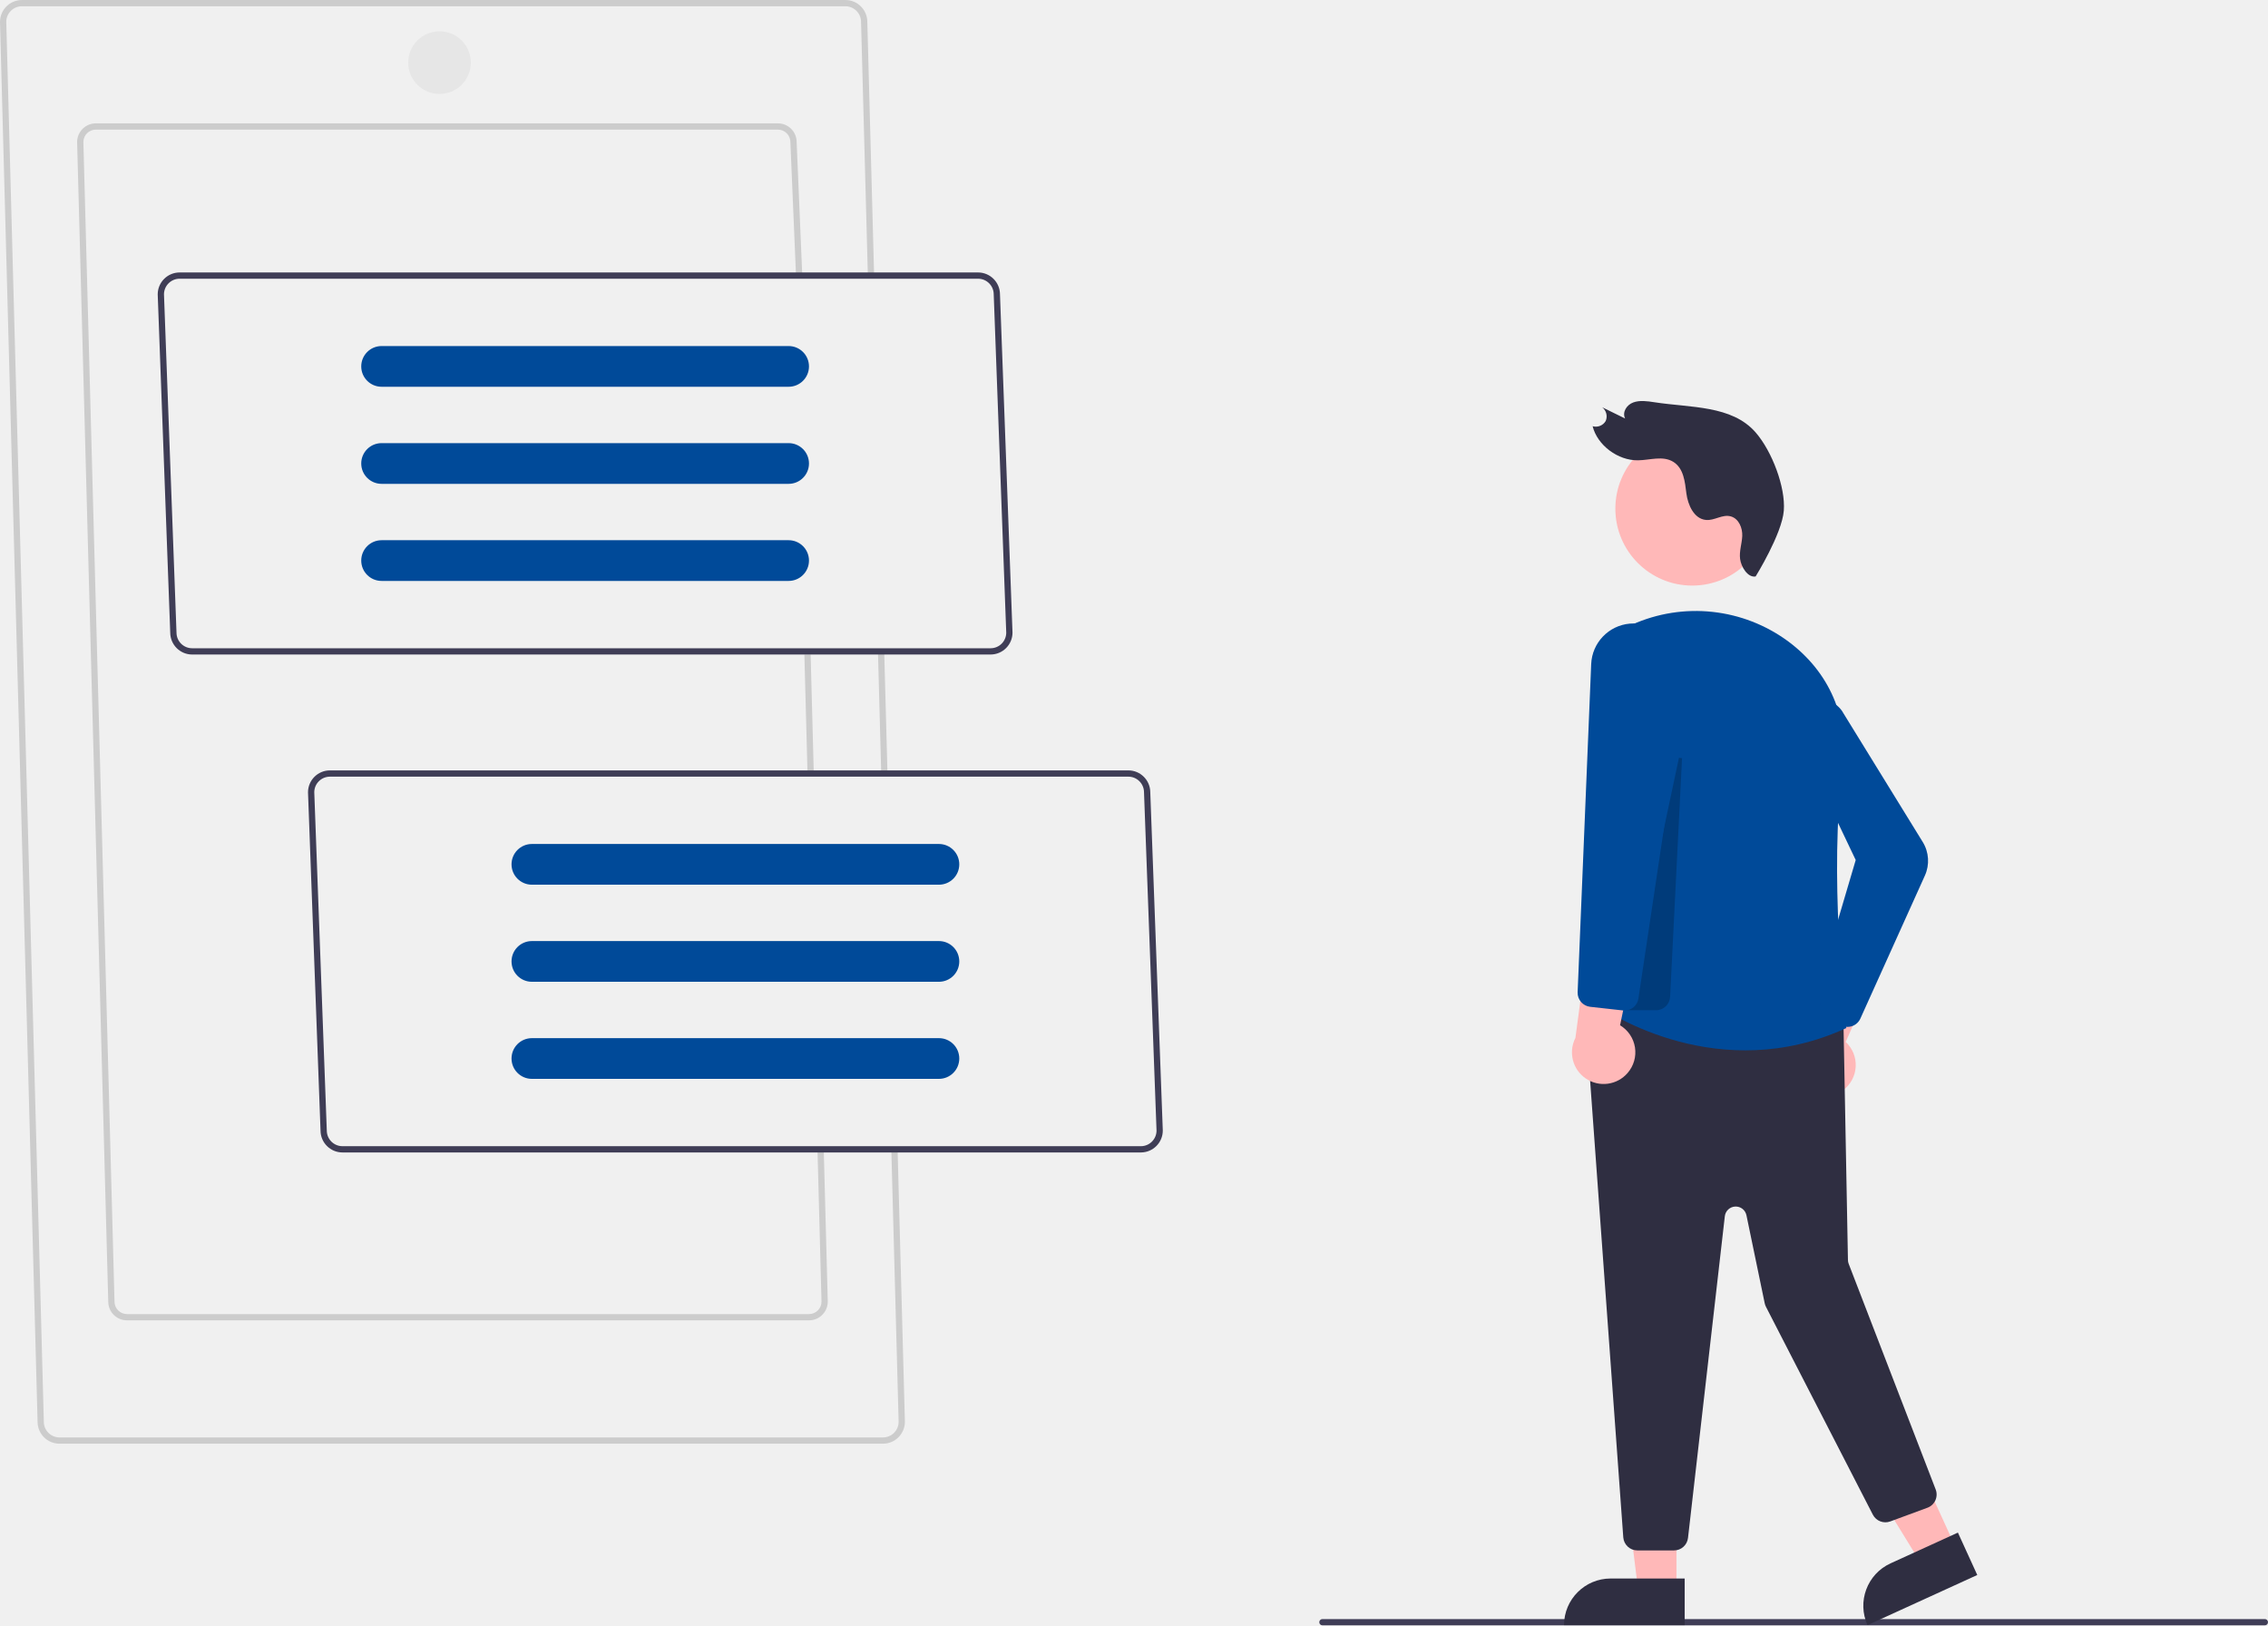
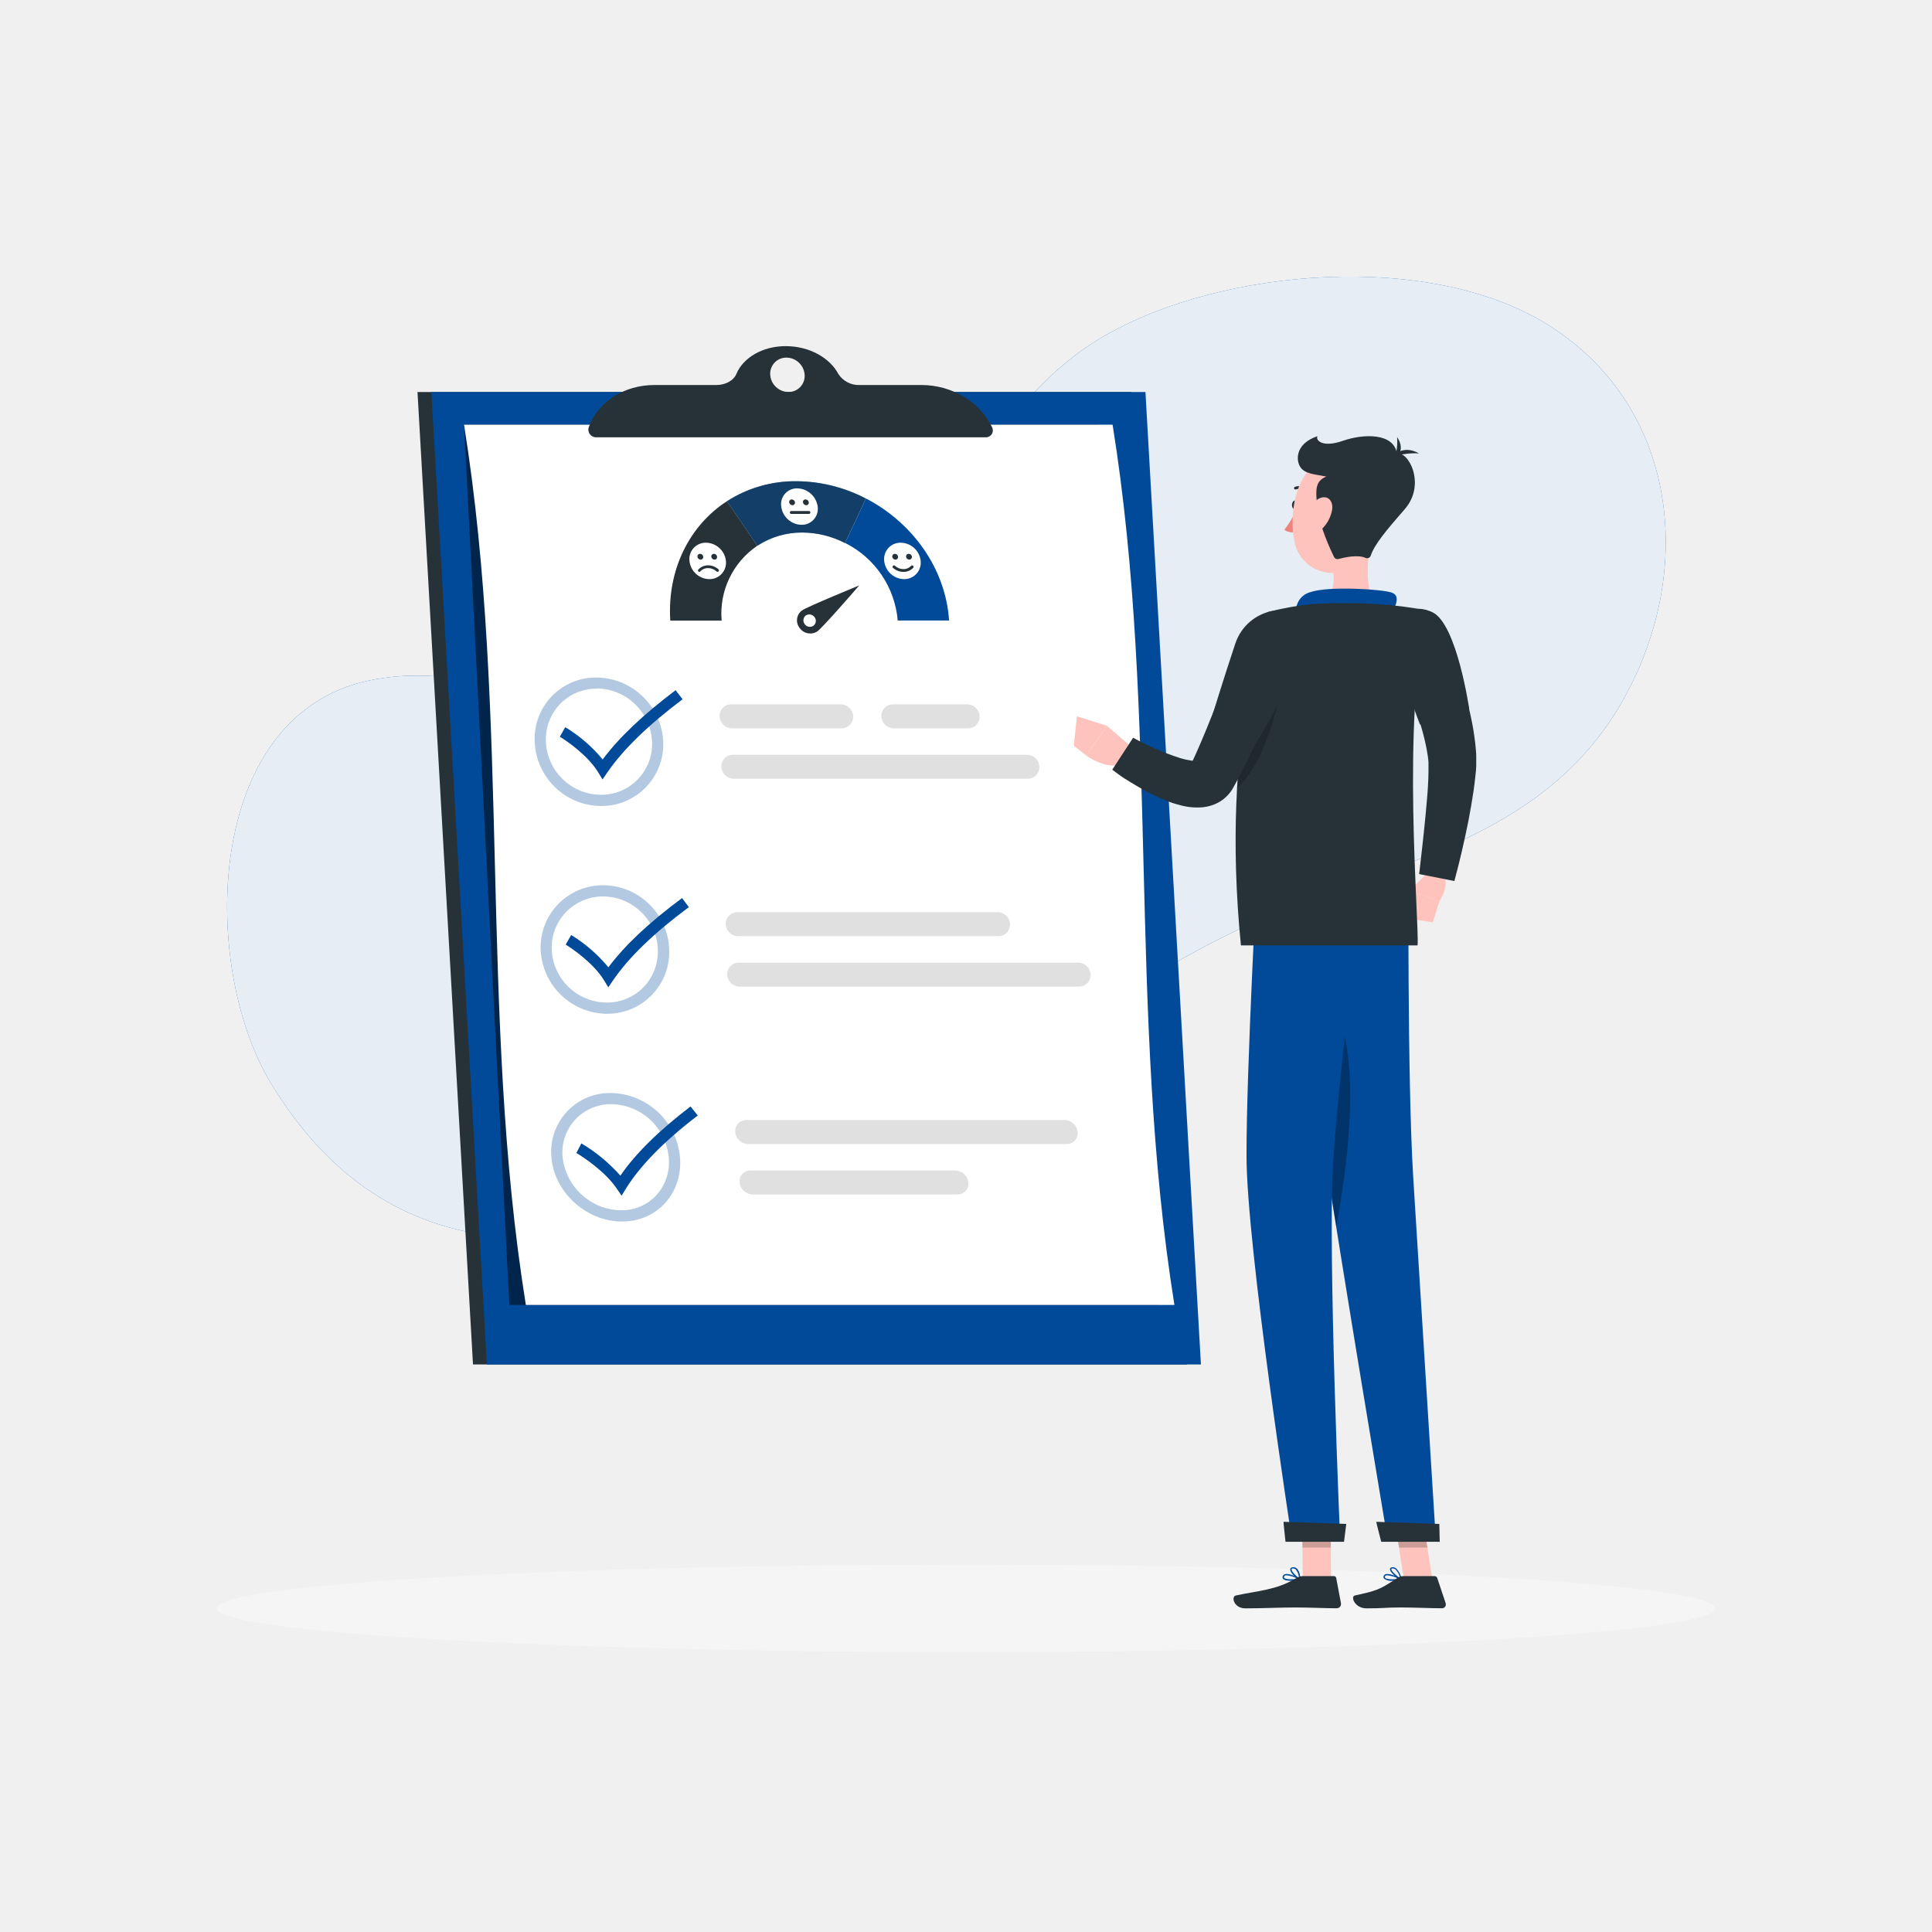
- <svg xmlns="http://www.w3.org/2000/svg" data-name="Layer 1" width="724.346" height="519" viewBox="0 0 724.346 519">
-   <path d="M961.173,709.5h-301a1,1,0,0,1,0-2h301a1,1,0,0,1,0,2Z" transform="translate(-237.8269 -190.5)" fill="#3f3d56" />
-   <polygon points="535.418 507.548 523.159 507.548 517.326 460.26 535.421 460.261 535.418 507.548" fill="#ffb8b8" />
-   <path d="M514.401,504.045h23.644a0,0,0,0,1,0,0v14.887a0,0,0,0,1,0,0H499.515a0,0,0,0,1,0,0v0A14.887,14.887,0,0,1,514.401,504.045Z" fill="#2f2e41" />
-   <polygon points="624.374 493.661 613.222 498.754 588.269 458.165 604.727 450.648 624.374 493.661" fill="#ffb8b8" />
-   <path d="M844.325,687.215H867.969a0,0,0,0,1,0,0v14.887a0,0,0,0,1,0,0H829.438a0,0,0,0,1,0,0v0A14.887,14.887,0,0,1,844.325,687.215Z" transform="translate(-449.7177 224.8962) rotate(-24.54855)" fill="#2f2e41" />
-   <path d="M826.498,538.605a10.056,10.056,0,0,0,.801-15.399l14.412-32.7-18.309,3.103-10.879,30.577A10.11,10.11,0,0,0,826.498,538.605Z" transform="translate(-237.8269 -190.5)" fill="#ffb8b8" />
-   <path d="M772.464,685.579H760.752a4.517,4.517,0,0,1-4.488-4.174L743.877,510.847a4.5,4.5,0,0,1,4.925-4.805l73.735,7.193a4.501,4.501,0,0,1,4.062,4.394l1.419,75.235a3.492,3.492,0,0,0,.234,1.193l27.785,72.053a4.499,4.499,0,0,1-2.643,5.841l-11.868,4.373a4.501,4.501,0,0,1-5.557-2.164L801.836,607.791a4.475,4.475,0,0,1-.404-1.143L795.601,578.555a3.5,3.5,0,0,0-6.904.312l-11.762,102.724A4.499,4.499,0,0,1,772.464,685.579Z" transform="translate(-237.8269 -190.5)" fill="#2f2e41" />
-   <circle cx="540.469" cy="162.426" r="24.561" fill="#ffb8b8" />
-   <path d="M748.551,511.832c3.144,2.169,38.567,25.512,78.942,6.945-.523-4.509-5.562-49.779-1.161-83.152,2.088-15.834-4.218-30.503-17.299-40.246a49.733,49.733,0,0,0-50.02-5.401h-0q-.994.445-2.002.927Z" transform="translate(-237.8269 -190.5)" fill="#004a99" />
-   <path d="M827.876,518.406a4.486,4.486,0,0,1-3.312-1.46l-5.373-5.861a4.523,4.523,0,0,1-.998-4.315l12.305-41.647L811.776,425.805a8.333,8.333,0,0,1-.57-5.546,8.309,8.309,0,0,1,15.387-1.966l25.309,41.067a11.451,11.451,0,0,1,.69,10.73l-20.61,45.665a4.489,4.489,0,0,1-3.39,2.592A4.567,4.567,0,0,1,827.876,518.406Z" transform="translate(-237.8269 -190.5)" fill="#004a99" />
-   <path d="M766.727,513.079h-9.812l17.128-80.604.988.129L771.221,508.805A4.497,4.497,0,0,1,766.727,513.079Z" transform="translate(-237.8269 -190.5)" opacity="0.2" />
-   <path d="M757.648,533.119a10.056,10.056,0,0,0-2.413-15.229l7.308-34.98-17.265,6.837-4.293,32.169A10.11,10.11,0,0,0,757.648,533.119Z" transform="translate(-237.8269 -190.5)" fill="#ffb8b8" />
-   <path d="M756.658,513.18a4.693,4.693,0,0,1-.508-.028l-10.465-1.163a4.515,4.515,0,0,1-3.999-4.658l4.33-104.782a13.528,13.528,0,0,1,26.735-2.315l2.789,12.83-.014.091L761.098,509.346A4.485,4.485,0,0,1,756.658,513.18Z" transform="translate(-237.8269 -190.5)" fill="#004a99" />
-   <path d="M798.532,374.579c-2.547.437-4.643-3.108-4.96-5.602s.592-4.881.691-7.358-1.069-5.488-3.642-6.223c-2.697-.77-5.198,1.394-7.959,1.133-3.848-.363-5.78-4.866-6.246-8.509s-.832-7.957-4.165-10.034c-3.322-2.071-7.432-.564-11.249-.5-6.452.109-13.019-4.811-14.527-10.882a3.66,3.66,0,0,0,4.175-1.672,3.704,3.704,0,0,0-1.114-4.378l7.313,3.581c-.999-2.034.51-4.351,2.588-5.121s4.495-.424,6.788-.068c11.45,1.779,24.713.902,32.308,9.633,5.261,6.047,9.591,17.554,9,25S798.532,374.579,798.532,374.579Z" transform="translate(-237.8269 -190.5)" fill="#2f2e41" />
-   <path d="M519.827,651.5h-263a7.008,7.008,0,0,1-7-7L237.827,197.527A7.013,7.013,0,0,1,244.827,190.5h263a7.008,7.008,0,0,1,7,7l2.174,80.973-1.999.054-2.175-81A5.012,5.012,0,0,0,507.827,192.5h-263a5.006,5.006,0,0,0-5,5L251.826,644.473A5.012,5.012,0,0,0,256.827,649.5h263a5.006,5.006,0,0,0,5-5l-2.335-86.973,1.999-.054,2.336,87A7.013,7.013,0,0,1,519.827,651.5Z" transform="translate(-237.8269 -190.5)" fill="#ccc" />
-   <rect x="518.738" y="398.493" width="2" height="38.4" transform="translate(-248.8492 -176.4015) rotate(-1.53781)" fill="#ccc" />
-   <path d="M496.226,612.109H278.367a5.977,5.977,0,0,1-5.97-5.97L262.457,235.888a5.982,5.982,0,0,1,5.97-5.997H486.286a5.977,5.977,0,0,1,5.97,5.97l1.8,42.597-1.998.084-1.801-42.639a3.985,3.985,0,0,0-3.971-4.012H268.427a3.975,3.975,0,0,0-3.97,3.97l9.94,370.251a3.981,3.981,0,0,0,3.971,3.997H496.226a3.975,3.975,0,0,0,3.97-3.97l-1.287-48.613,1.999-.053,1.288,48.639A5.982,5.982,0,0,1,496.226,612.109Z" transform="translate(-237.8269 -190.5)" fill="#ccc" />
-   <rect x="495.229" y="399.493" width="2" height="38.013" transform="translate(-248.727 -177.2229) rotate(-1.51626)" fill="#ccc" />
-   <path d="M554.197,399.5h-255a7.008,7.008,0,0,1-7-6.942L288.197,284.5a7.008,7.008,0,0,1,7-7h255a7.008,7.008,0,0,1,7,6.942L561.197,392.5A7.008,7.008,0,0,1,554.197,399.5ZM290.197,284.447,294.197,392.5a5.006,5.006,0,0,0,5,5h255a5.006,5.006,0,0,0,5-4.947L555.197,284.5a5.006,5.006,0,0,0-5-5h-255A5.006,5.006,0,0,0,290.197,284.447Z" transform="translate(-237.8269 -190.5)" fill="#3f3d56" />
-   <path d="M602.197,558.5h-255a7.008,7.008,0,0,1-7-6.942L336.197,443.5a7.008,7.008,0,0,1,7-7h255a7.008,7.008,0,0,1,7,6.942L609.197,551.5A7.008,7.008,0,0,1,602.197,558.5ZM338.197,443.447,342.197,551.5a5.006,5.006,0,0,0,5,5h255a5.006,5.006,0,0,0,5-4.947L603.197,443.5a5.006,5.006,0,0,0-5-5h-255A5.006,5.006,0,0,0,338.197,443.447Z" transform="translate(-237.8269 -190.5)" fill="#3f3d56" />
-   <path d="M407.697,460a6.5,6.5,0,0,0,0,13h130a6.5,6.5,0,0,0,0-13Z" transform="translate(-237.8269 -190.5)" fill="#004a99" />
-   <path d="M407.697,491a6.5,6.5,0,0,0,0,13h130a6.5,6.5,0,0,0,0-13Z" transform="translate(-237.8269 -190.5)" fill="#004a99" />
-   <path d="M407.697,522a6.5,6.5,0,0,0,0,13h130a6.5,6.5,0,0,0,0-13Z" transform="translate(-237.8269 -190.5)" fill="#004a99" />
-   <path d="M359.697,301a6.5,6.5,0,0,0,0,13h130a6.5,6.5,0,0,0,0-13Z" transform="translate(-237.8269 -190.5)" fill="#004a99" />
-   <path d="M359.697,332a6.5,6.5,0,0,0,0,13h130a6.5,6.5,0,0,0,0-13Z" transform="translate(-237.8269 -190.5)" fill="#004a99" />
-   <path d="M359.697,363a6.5,6.5,0,0,0,0,13h130a6.5,6.5,0,0,0,0-13Z" transform="translate(-237.8269 -190.5)" fill="#004a99" />
-   <circle cx="140.37" cy="20" r="10" fill="#e6e6e6" />
+ <svg xmlns="http://www.w3.org/2000/svg" viewBox="0 0 500 500">
+   <g id="freepik--background-simple--inject-68">
+     <path d="M211,174.07c31.68-23,40.25-67.17,74.78-87.13,30.36-17.55,84.59-22.19,115.34-2.56,34.28,21.88,37.74,65.87,17.56,99.12-22.2,36.58-65.63,41-100.92,58.4C255.93,272.43,128.52,377.4,70,280.16c-18.16-30.18-17.3-94.85,25.3-104C136.25,167.44,166.37,206.44,211,174.07Z" style="fill:#004A99" />
+     <path d="M211,174.07c31.68-23,40.25-67.17,74.78-87.13,30.36-17.55,84.59-22.19,115.34-2.56,34.28,21.88,37.74,65.87,17.56,99.12-22.2,36.58-65.63,41-100.92,58.4C255.93,272.43,128.52,377.4,70,280.16c-18.16-30.18-17.3-94.85,25.3-104C136.25,167.44,166.37,206.44,211,174.07Z" style="fill:#fff;opacity:0.9" />
+   </g>
+   <g id="freepik--Shadow--inject-68">
+     <ellipse id="freepik--path--inject-68" cx="250" cy="416.24" rx="193.89" ry="11.32" style="fill:#f5f5f5" />
+   </g>
+   <g id="freepik--Survey--inject-68">
+     <polygon points="292.85 101.45 108.05 101.45 122.41 353.12 307.2 353.12 292.85 101.45" style="fill:#263238" />
+     <polygon points="296.44 101.45 111.64 101.45 126 353.12 310.8 353.12 296.44 101.45" style="fill:#004A99" />
+     <path d="M283.71,109.91H120.09l11.73,227.81H299.69Z" style="opacity:0.5" />
+     <path d="M120.09,109.91c12.16,75.94,3.82,151.88,16,227.81H303.94c-12.16-75.93-3.82-151.87-16-227.81Z" style="fill:#fff" />
+     <g style="opacity:0.3">
+       <path d="M154.41,178.17A14.47,14.47,0,0,1,168.75,192a13.14,13.14,0,0,1-13.26,13.69,14.34,14.34,0,0,1-14.21-13.77,13.23,13.23,0,0,1,3.63-9.69,13.05,13.05,0,0,1,9.5-4m-.1-2.89a15.85,15.85,0,0,0-15.93,16.63,17.31,17.31,0,0,0,17.15,16.63,16,16,0,0,0,16.12-16.63,17.47,17.47,0,0,0-17.34-16.63Z" style="fill:#004A99" />
+     </g>
+     <path d="M247.22,302.92h-53a2.79,2.79,0,0,0-2.82,3.1h0a3.51,3.51,0,0,0,3.41,3.11h53a2.77,2.77,0,0,0,2.8-3.11h0A3.49,3.49,0,0,0,247.22,302.92Z" style="fill:#e0e0e0" />
+     <path d="M275.57,289.87H193.15a2.83,2.83,0,0,0-2.87,3.1h0a3.4,3.4,0,0,0,3.34,3.11H276A2.83,2.83,0,0,0,278.9,293h0A3.39,3.39,0,0,0,275.57,289.87Z" style="fill:#e0e0e0" />
+     <g style="opacity:0.3">
+       <path d="M156.1,232a14.26,14.26,0,0,1,14.15,13.77,13.26,13.26,0,0,1-3.69,9.69,13.1,13.1,0,0,1-9.54,4,14.35,14.35,0,0,1-14.24-13.77A13.24,13.24,0,0,1,156.1,232m0-2.9h0a16.09,16.09,0,0,0-16.18,16.63,17.33,17.33,0,0,0,17.22,16.64,16,16,0,0,0,16.05-16.64,17.21,17.21,0,0,0-17.09-16.63Z" style="fill:#004A99" />
+     </g>
+     <path d="M217.8,188.49H189.45a3.25,3.25,0,0,1-3.22-3.11h0a3,3,0,0,1,3-3.1h28.34a3.27,3.27,0,0,1,3.24,3.1h0A3,3,0,0,1,217.8,188.49Z" style="fill:#e0e0e0" />
+     <path d="M250.52,188.49h-19.2a3.26,3.26,0,0,1-3.23-3.11h0a3,3,0,0,1,3-3.1h19.21a3.26,3.26,0,0,1,3.23,3.1h0A3,3,0,0,1,250.52,188.49Z" style="fill:#e0e0e0" />
+     <path d="M266,201.54H189.9a3.23,3.23,0,0,1-3.21-3.11h0a3,3,0,0,1,3-3.1h76.09a3.22,3.22,0,0,1,3.2,3.1h0A3,3,0,0,1,266,201.54Z" style="fill:#e0e0e0" />
+     <g style="opacity:0.3">
+       <path d="M158.27,285.76a15.16,15.16,0,0,1,14.8,13.78,12.65,12.65,0,0,1-3.11,9.68,12.21,12.21,0,0,1-9.26,4,15.44,15.44,0,0,1-15.1-13.77,12.48,12.48,0,0,1,3.26-9.69,12.66,12.66,0,0,1,9.41-4m-.14-2.89A15.2,15.2,0,0,0,142.7,299.5c.77,9.18,9.1,16.63,18.28,16.63s15.76-7.45,15-16.63a18.24,18.24,0,0,0-17.84-16.63Z" style="fill:#004A99" />
+     </g>
+     <path d="M279,249.13H191.19a3,3,0,0,0-3,3.1h0a3.24,3.24,0,0,0,3.21,3.1h87.85a3,3,0,0,0,3-3.1h0A3.22,3.22,0,0,0,279,249.13Z" style="fill:#e0e0e0" />
+     <path d="M258.19,236.07H190.81a3,3,0,0,0-3,3.11h0a3.21,3.21,0,0,0,3.19,3.1h67.39a3,3,0,0,0,3-3.1h0A3.2,3.2,0,0,0,258.19,236.07Z" style="fill:#e0e0e0" />
+     <path d="M155.93,201.72l-1.18-1.94c-2.59-4.23-8-8-9.86-9.11l1.4-2.48a38.24,38.24,0,0,1,9.68,8.36c4.25-5.71,10.46-11.58,18.87-17.92l1.81,2.34c-9,6.77-15.38,13-19.47,18.93C156.77,200.51,156.35,201.12,155.93,201.72Z" style="fill:#004A99" />
+     <path d="M157.43,255.52c-.39-.65-.79-1.3-1.19-1.94-2.6-4.23-8-8-9.84-9.12l1.42-2.48a38.34,38.34,0,0,1,9.63,8.36c4.26-5.7,10.52-11.58,19.06-17.92l1.77,2.34c-9.12,6.77-15.54,13-19.61,18.93Z" style="fill:#004A99" />
+     <path d="M160.86,309.44l-1.32-1.94c-2.88-4.23-8.46-8-10.38-9.11l1.3-2.48a42.05,42.05,0,0,1,10.09,8.35c3.92-5.7,9.88-11.58,18.16-17.91l1.87,2.34c-8.84,6.77-14.91,13-18.6,18.93Z" style="fill:#004A99" />
+     <path d="M224.1,129q-2.64,5.76-5.41,11.51a24.75,24.75,0,0,1,13.64,20.08h13.29C244.74,147,236,135.17,224.1,129Z" style="fill:#004A99" />
+     <path d="M173.47,160.61h13.29A21.17,21.17,0,0,1,196,141.24q-3.88-5.76-7.88-11.52C178.42,136,172.62,147.51,173.47,160.61Z" style="fill:#263238" />
+     <path d="M206.12,124.54a32.74,32.74,0,0,0-18,5.18q4,5.76,7.88,11.52a21,21,0,0,1,11.66-3.42,24.25,24.25,0,0,1,11,2.71q2.76-5.76,5.41-11.51A39.2,39.2,0,0,0,206.12,124.54Z" style="fill:#004A99" />
+     <path d="M206.12,124.54a32.74,32.74,0,0,0-18,5.18q4,5.76,7.88,11.52a21,21,0,0,1,11.66-3.42,24.25,24.25,0,0,1,11,2.71q2.76-5.76,5.41-11.51A39.2,39.2,0,0,0,206.12,124.54Z" style="fill:#263238;opacity:0.5" />
+     <path d="M222.36,151.51S208.94,157,207.52,158a3.19,3.19,0,0,0-.57,4.53,3.35,3.35,0,0,0,4.58.87C213,162.34,222.38,151.51,222.36,151.51Zm-14.1,10a1.57,1.57,0,0,1,.28-2.23,1.67,1.67,0,0,1,2.26.43,1.57,1.57,0,0,1-.28,2.23A1.67,1.67,0,0,1,208.26,161.55Z" style="fill:#263238" />
+     <path d="M238.27,145.16a4.26,4.26,0,0,1-4.32,4.72,5.25,5.25,0,0,1-5.12-4.72,4.23,4.23,0,0,1,4.28-4.71A5.28,5.28,0,0,1,238.27,145.16Z" style="fill:#fff" />
+     <path d="M232.42,144.08a.68.68,0,0,1-.68.75.83.83,0,0,1-.82-.75.67.67,0,0,1,.68-.75A.83.83,0,0,1,232.42,144.08Z" style="fill:#263238" />
+     <path d="M236,144.08a.68.68,0,0,1-.69.75.85.85,0,0,1-.82-.75.67.67,0,0,1,.69-.75A.83.83,0,0,1,236,144.08Z" style="fill:#263238" />
+     <path d="M233.77,148h0a4,4,0,0,1-2.67-1.05.37.37,0,0,1,0-.52.36.36,0,0,1,.52,0,3.25,3.25,0,0,0,2.17.86h0a2.66,2.66,0,0,0,2-.84.37.37,0,1,1,.54.51A3.38,3.38,0,0,1,233.77,148Z" style="fill:#263238" />
+     <path d="M211.62,131.1a4.15,4.15,0,0,1-4.2,4.72,5.41,5.41,0,0,1-5.24-4.72,4.1,4.1,0,0,1,4.16-4.71A5.46,5.46,0,0,1,211.62,131.1Z" style="fill:#fff" />
+     <path d="M205.74,130a.66.66,0,0,1-.66.75.87.87,0,0,1-.84-.75.65.65,0,0,1,.66-.75A.86.86,0,0,1,205.74,130Z" style="fill:#263238" />
+     <path d="M209.31,130a.66.66,0,0,1-.67.75.88.88,0,0,1-.84-.75.66.66,0,0,1,.67-.75A.87.87,0,0,1,209.31,130Z" style="fill:#263238" />
+     <path d="M209.41,133h-4.68a.38.38,0,0,1,0-.75h4.68a.38.38,0,0,1,0,.75Z" style="fill:#263238" />
+     <path d="M187.87,145.16a4.26,4.26,0,0,1-4.32,4.72,5.25,5.25,0,0,1-5.12-4.72,4.23,4.23,0,0,1,4.28-4.71A5.29,5.29,0,0,1,187.87,145.16Z" style="fill:#fff" />
+     <path d="M182,144.08a.68.68,0,0,1-.68.75.83.83,0,0,1-.82-.75.67.67,0,0,1,.68-.75A.83.83,0,0,1,182,144.08Z" style="fill:#263238" />
+     <path d="M185.58,144.08a.67.67,0,0,1-.68.75.85.85,0,0,1-.82-.75.67.67,0,0,1,.68-.75A.82.82,0,0,1,185.58,144.08Z" style="fill:#263238" />
+     <path d="M181,148a.35.35,0,0,1-.25-.1.37.37,0,0,1,0-.52,3.43,3.43,0,0,1,2.53-1.08,4,4,0,0,1,2.67,1.06.36.36,0,0,1,0,.52.39.39,0,0,1-.53,0,3.2,3.2,0,0,0-2.18-.86,2.68,2.68,0,0,0-2,.83A.39.39,0,0,1,181,148Z" style="fill:#263238" />
+     <path d="M256.74,110.56c-3.12-6.57-10.4-10.92-18.25-10.92h-16a6.24,6.24,0,0,1-5.55-2.9c-2.23-4.18-7.55-7.16-13.59-7.16s-11,3-12.76,7.16c-.73,1.76-2.82,2.9-5.22,2.9h-16c-7.85,0-14.64,4.35-17,10.92a1.62,1.62,0,0,0-.1.72,2,2,0,0,0,2,1.9H255.15A1.79,1.79,0,0,0,256.74,110.56ZM204,101.45A4.78,4.78,0,0,1,199.33,97a4.16,4.16,0,0,1,4.2-4.45A4.77,4.77,0,0,1,208.24,97,4.16,4.16,0,0,1,204,101.45Z" style="fill:#263238" />
+   </g>
+   <g id="freepik--Character--inject-68">
+     <path d="M360.42,409.11a3.2,3.2,0,0,1-2.22-.55.69.69,0,0,1-.07-.76.74.74,0,0,1,.51-.41c1.18-.33,3.91,1.13,4,1.2a.17.17,0,0,1,.1.18.15.15,0,0,1-.12.14A12.92,12.92,0,0,1,360.42,409.11Zm-1.32-1.42a1.11,1.11,0,0,0-.33,0,.45.45,0,0,0-.32.24c-.1.22,0,.33,0,.39.4.47,2.26.48,3.6.29A8.65,8.65,0,0,0,359.1,407.69Z" style="fill:#004A99" />
+     <path d="M362.62,408.91h-.07c-.93-.4-2.87-2-2.83-2.82,0-.2.12-.44.6-.49a1.42,1.42,0,0,1,1,.3,5.65,5.65,0,0,1,1.46,2.83.18.18,0,0,1,0,.16A.17.17,0,0,1,362.62,408.91Zm-2.13-3h-.1c-.31,0-.32.15-.32.19,0,.5,1.31,1.75,2.28,2.29a4.66,4.66,0,0,0-1.23-2.26A1,1,0,0,0,360.49,405.93Z" style="fill:#004A99" />
+     <polygon points="370.68 408.74 363.33 408.74 360.7 391.72 368.05 391.72 370.68 408.74" style="fill:#ffc3bd" />
+     <path d="M363.28,407.89h8a.74.74,0,0,1,.68.5l2.18,6.53a1,1,0,0,1-.91,1.3c-2.9,0-7.1-.21-10.74-.21-4.25,0-3.87.23-8.86.23-3,0-4.19-3.05-3-3.33,5.61-1.25,6.26-1.39,10.88-4.45A3.09,3.09,0,0,1,363.28,407.89Z" style="fill:#263238" />
+     <polygon points="360.7 391.73 362.06 400.5 369.41 400.5 368.05 391.73 360.7 391.73" style="opacity:0.2" />
+     <path d="M369.84,225.45l-5,5.05,7.66,2.71s3-4.12.89-6.94Z" style="fill:#ffc3bd" />
+     <polygon points="363.16 237.56 370.81 238.68 372.52 233.21 364.86 230.5 363.16 237.56" style="fill:#ffc3bd" />
+     <path d="M373.18,163.27c.65,1.4,1.17,2.59,1.69,3.89s1,2.55,1.5,3.83c.95,2.57,1.8,5.19,2.59,7.84a82.8,82.8,0,0,1,2,8.15l.38,2.1.31,2.14c.11.71.18,1.45.24,2.18s.16,1.39.16,2.31l0,1.3,0,1.15-.06,1.13-.11,1.07c-.13,1.44-.32,2.79-.5,4.16-.4,2.7-.86,5.34-1.37,8-1.06,5.23-2.22,10.34-3.62,15.49l-9.11-1.8c.58-5.08,1.18-10.24,1.66-15.32.23-2.54.48-5.07.62-7.55.06-1.22.13-2.46.13-3.63v-.88l0-.81,0-.81-.07-.66a15,15,0,0,0-.22-1.57c-.09-.56-.17-1.12-.3-1.69l-.37-1.71-.43-1.72c-.62-2.3-1.32-4.61-2.12-6.92s-1.69-4.61-2.63-6.89c-.46-1.15-.94-2.29-1.44-3.41s-1-2.29-1.49-3.26Z" style="fill:#263238" />
+     <path d="M338.65,221.87s1.22,56.24,4.52,78.64c3.44,23.3,16,98.29,16,98.29h12.44s-4.46-71.37-5.88-94.3c-1.55-25-1.21-82.63-1.21-82.63Z" style="fill:#004A99" />
+     <path d="M356.18,393.84c-.06,0,1.28,5.17,1.28,5.17H372.6l-.11-4.61Z" style="fill:#263238" />
+     <ellipse cx="335.11" cy="130.65" rx="1.13" ry="0.74" transform="translate(184.13 457.11) rotate(-86.48)" style="fill:#263238" />
+     <path d="M335.54,131.78a23.2,23.2,0,0,1-3.16,5.32,3.52,3.52,0,0,0,2.95.56Z" style="fill:#ed847e" />
+     <path d="M338.18,127.2a.43.43,0,0,1-.22-.06,2.82,2.82,0,0,0-2.57-.48.36.36,0,0,1-.47-.21.37.37,0,0,1,.23-.47,3.55,3.55,0,0,1,3.26.56.37.37,0,0,1,.07.51A.38.38,0,0,1,338.18,127.2Z" style="fill:#263238" />
+     <path d="M355.3,137.52c-1.24,5.38-2.64,15.23,1,18.81,0,0-1.66,5.45-11.65,5.45-11,0-5.05-5.45-5.05-5.45,6-1.43,6.05-5.87,5.15-10.05Z" style="fill:#ffc3bd" />
+     <path d="M360.17,158.85c1.08-2.19,2.27-4.71,0-5.49-2.48-.87-16.19-1.75-21-.13a5,5,0,0,0-3.61,6.08Z" style="fill:#004A99" />
+     <path d="M370.69,158.44c6.33,2.92,9.55,25.06,9.55,25.06l-12.75,4a129.49,129.49,0,0,1-5.53-18C360,160.26,364.21,155.46,370.69,158.44Z" style="fill:#263238" />
+     <path d="M292.33,192.89l-5.88-5.06-5.29,7.7s4.75,3.81,10,2.25Z" style="fill:#ffc3bd" />
+     <polygon points="278.7 185.38 277.89 192.99 281.16 195.53 286.45 187.83 278.7 185.38" style="fill:#ffc3bd" />
+     <path d="M356.65,129.33c-.74,7.64-.79,12.14-4.79,16.06A10,10,0,0,1,335,140.16c-1.4-6.86,0-18.2,7.63-21.24A10.09,10.09,0,0,1,356.65,129.33Z" style="fill:#ffc3bd" />
+     <path d="M341,131.78c-.67-5.28-.56-7.28,2.26-8.45-2.93-.58-5.47-.66-6.68-2.37s-1.5-6.08,4.38-8.08c-.54,1,1.17,3.08,6.58,1.2s13.29-2.08,14,3.42c2.86-1,7.65,7.83,2,14.28-4.71,5.4-7.85,9.13-8.78,12a1,1,0,0,1-1.37.6c-1.95-.91-5.44-.13-7,.29a1,1,0,0,1-1.14-.51C344.24,142.08,341.51,136.14,341,131.78Z" style="fill:#263238" />
+     <path d="M360.48,118.17s2.32-3.27,6.77-.84A20.16,20.16,0,0,0,360.48,118.17Z" style="fill:#263238" />
+     <path d="M360.86,118.87s3.23-2,.71-5.77A14.53,14.53,0,0,1,360.86,118.87Z" style="fill:#263238" />
+     <path d="M344.74,132a9.15,9.15,0,0,1-2.68,4.95c-1.85,1.75-3.45.51-3.5-1.74-.05-2,.85-5.38,3-6.28S345.12,129.74,344.74,132Z" style="fill:#ffc3bd" />
+     <path d="M339.68,253.12c.72,16.78,1.85,36.26,3.49,47.39.63,4.24,1.55,10.18,2.65,17.07C350.24,293.46,352.88,262.38,339.68,253.12Z" style="opacity:0.3" />
+     <path d="M334.17,409.11c-.94,0-1.85-.13-2.14-.55a.68.68,0,0,1,0-.76,1,1,0,0,1,.57-.41c1.23-.33,3.75,1.13,3.86,1.2a.15.15,0,0,1,.07.18.18.18,0,0,1-.14.14A13.43,13.43,0,0,1,334.17,409.11Zm-1.11-1.42a1.18,1.18,0,0,0-.34,0,.53.53,0,0,0-.35.24c-.13.22-.09.33-.05.39.33.47,2.18.48,3.56.29A7.61,7.61,0,0,0,333.06,407.69Z" style="fill:#004A99" />
+     <path d="M336.4,408.91h-.07c-.87-.4-2.58-2-2.41-2.82,0-.2.18-.44.66-.49a1.29,1.29,0,0,1,1,.3c.91.77,1,2.75,1,2.83a.21.21,0,0,1-.08.16A.19.19,0,0,1,336.4,408.91Zm-1.69-3h-.1c-.32,0-.34.15-.35.19-.1.5,1.05,1.75,1.94,2.29a4,4,0,0,0-.89-2.26A.92.92,0,0,0,334.71,405.93Z" style="fill:#004A99" />
+     <polygon points="344.48 408.74 337.14 408.74 337 391.72 344.35 391.72 344.48 408.74" style="fill:#ffc3bd" />
+     <path d="M337.21,407.89h8a.6.6,0,0,1,.6.5l1.23,6.53a1.11,1.11,0,0,1-1.11,1.3c-2.89,0-7.07-.21-10.7-.21-4.26,0-7.94.23-12.93.23-3,0-3.74-3.05-2.47-3.33,5.79-1.25,10.49-1.39,15.56-4.45A3.57,3.57,0,0,1,337.21,407.89Z" style="fill:#263238" />
+     <polygon points="337.01 391.73 337.07 400.5 344.42 400.5 344.36 391.73 337.01 391.73" style="opacity:0.2" />
+     <path d="M325.54,221.87s-3,54.93-2.94,77.33c0,23.3,11.8,99.6,11.8,99.6h12.44S343.6,323.86,345,301c1.49-25,8.71-79.11,8.71-79.11Z" style="fill:#004A99" />
+     <path d="M332.18,393.84c-.06,0,.51,5.17.51,5.17h15.14l.58-4.61Z" style="fill:#263238" />
+     <path d="M328.22,158.37s-12.52,31.63-7.07,86.3h45.72c.48-6-4.3-58.26,2.52-86.68a101.36,101.36,0,0,0-13.1-1.66,145.28,145.28,0,0,0-16.7,0A74.84,74.84,0,0,0,328.22,158.37Z" style="fill:#263238" />
+     <path d="M321.75,187c-.68,5-1.24,10.71-1.6,17,8.88-8.16,11.92-28.49,11.92-28.49Z" style="opacity:0.2" />
+     <path d="M332.93,173.43c-1.8,4.68-3.62,9.19-5.62,13.72s-4.07,9-6.4,13.48L320,202.3l-.46.84c-.19.34-.17.36-.69,1.23a9.78,9.78,0,0,1-3.61,3.36,10.76,10.76,0,0,1-3.91,1.18,16.46,16.46,0,0,1-5.6-.45,31,31,0,0,1-4.24-1.38,55.15,55.15,0,0,1-7.17-3.6c-1.13-.65-2.21-1.35-3.28-2S289,200,287.85,199.2l5.4-8.28a70.26,70.26,0,0,0,12.15,5.27,18.34,18.34,0,0,0,2.73.62,3.84,3.84,0,0,0,1.6,0c.06,0-.13-.06-.46.11a2.69,2.69,0,0,0-1,.88c-.21.35.06-.17.15-.37l.36-.79.72-1.57c1.9-4.24,3.66-8.63,5.37-13s3.37-8.93,4.9-13.34Z" style="fill:#263238" />
+     <path d="M337.9,161.69c2.34,6.54-14.22,32.87-14.22,32.87l-9.82-9.73s2.51-8.27,5.82-18.23C322.94,156.81,335.67,155.44,337.9,161.69Z" style="fill:#263238" />
+   </g>
</svg>
